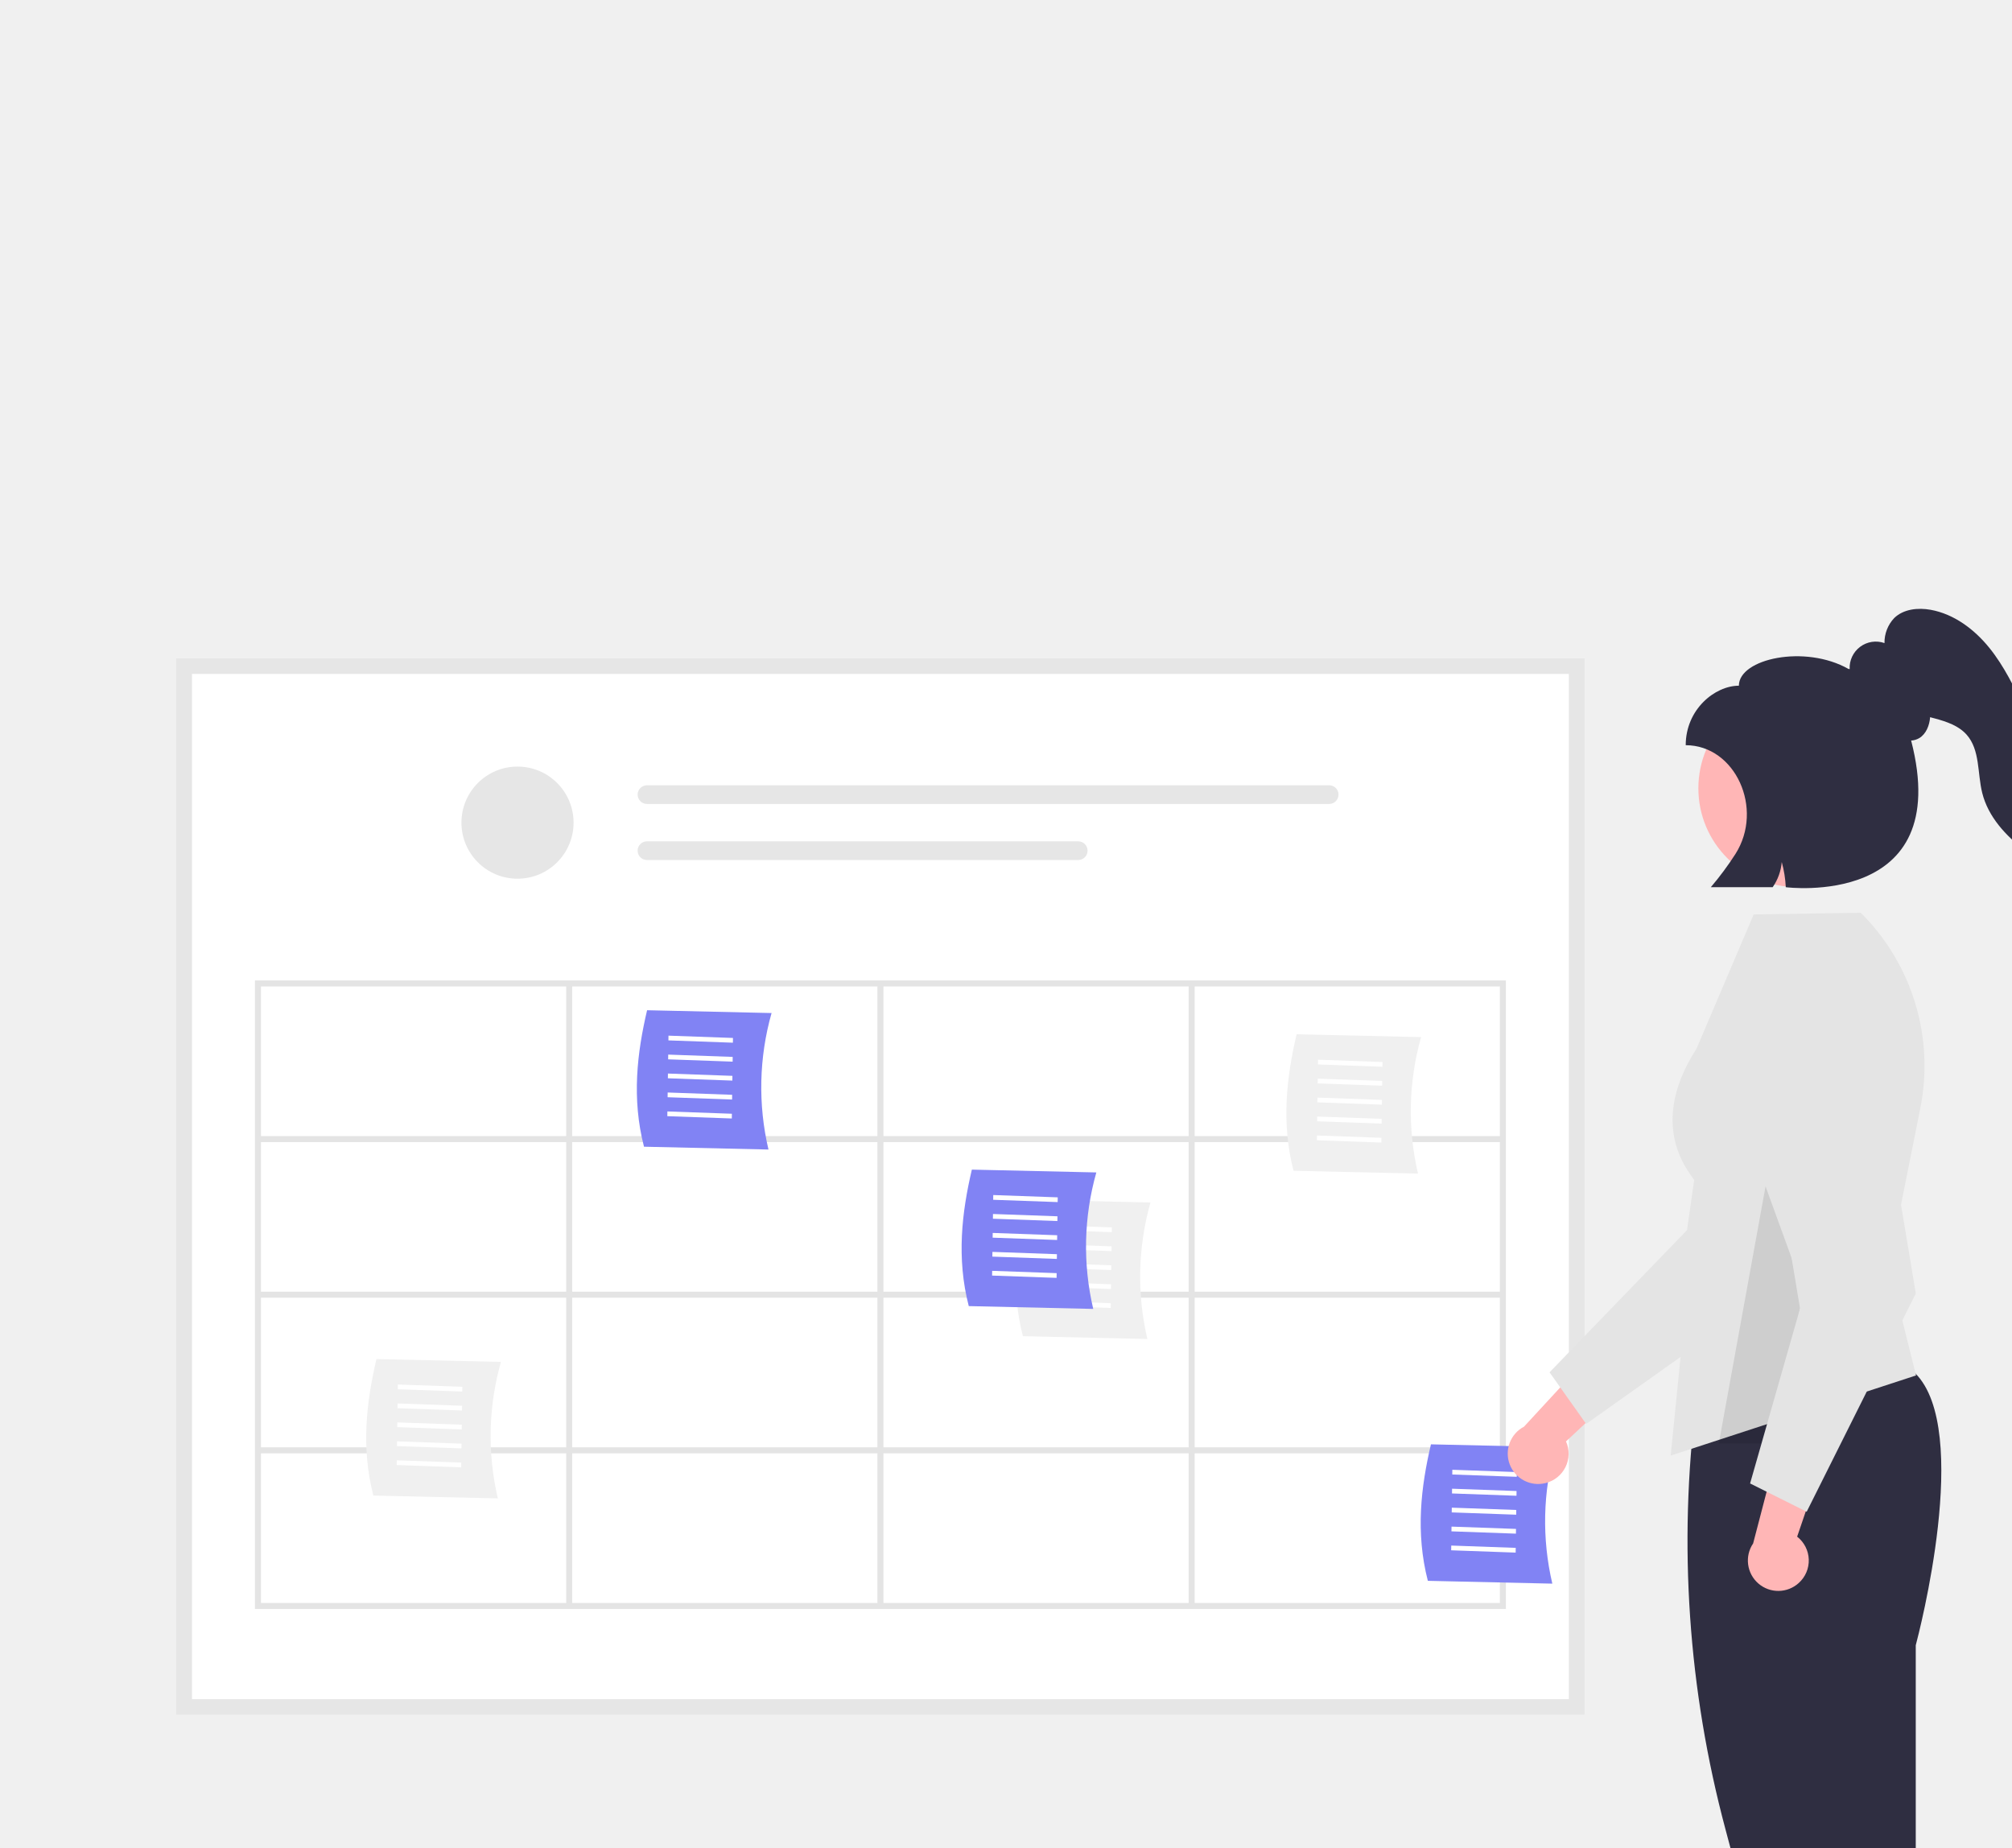
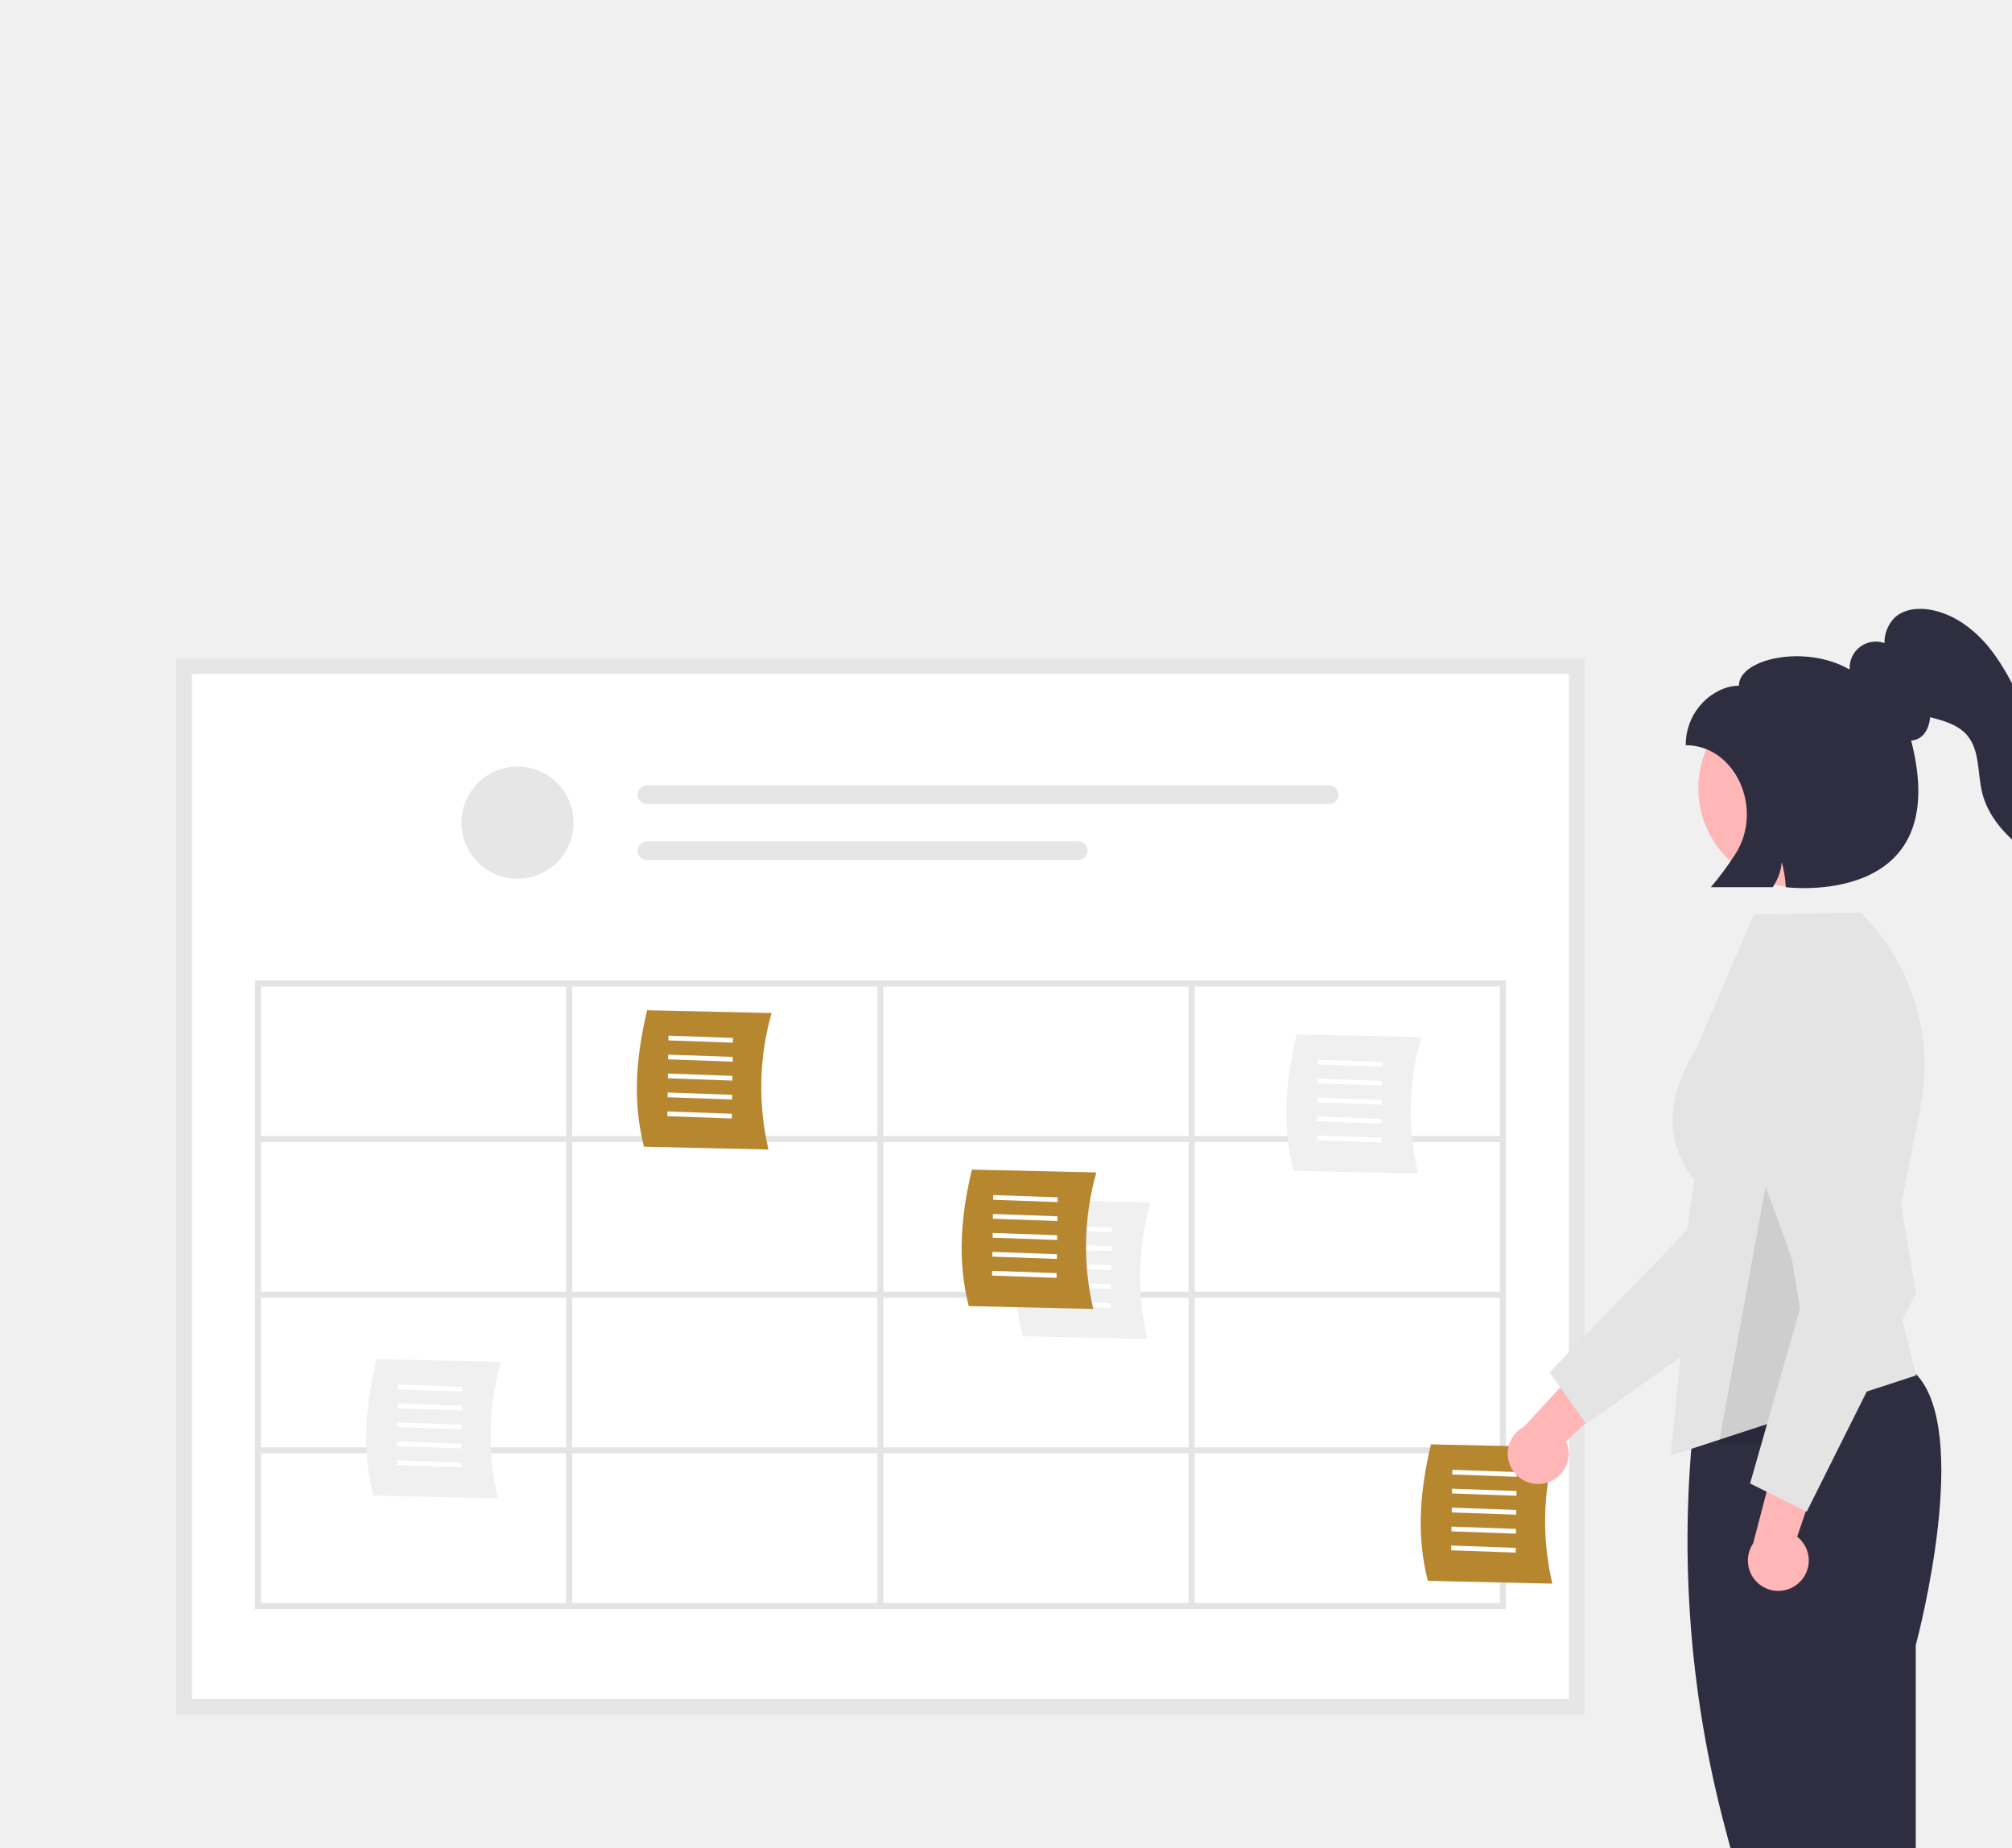
<svg xmlns="http://www.w3.org/2000/svg" data-name="Layer 1" width="669.083" height="614.273" viewBox="0 0 669.083 614.273" version="1.1" id="svg126">
  <defs id="defs130" />
  <path d="m 602.376,814.759 c -0.781,0.666 -1.587,1.316 -2.401,1.957 h -98.871 c -0.567,-0.642 -1.135,-1.291 -1.694,-1.957 a 109.348,109.348 0 0 1 -11.999,-17.641 c -8.117,-14.623 -10.914,-33.793 -10.914,-53.318 0,-1.193 0.008,-2.385 0.033,-3.578 0.091,-5.477 0.395,-10.963 0.847,-16.358 0.082,-0.938 0.165,-1.867 0.255,-2.796 0.732,-7.739 1.76,-15.272 2.928,-22.312 0.148,-0.896 0.296,-1.785 0.452,-2.665 a 365.995,365.995 0 0 1 9.557,-41.425 c 0,0 0.132,0.033 0.386,0.099 0.732,0.206 2.484,0.691 5.058,1.456 7.089,2.105 20.404,6.349 35.759,12.657 0.839,0.337 1.686,0.691 2.541,1.053 a 283.267,283.267 0 0 1 37.617,18.891 c 0.749,0.452 1.489,0.913 2.229,1.373 v 0.066 l -1.62,52.446 14.475,-43.662 q 4.429,3.368 8.463,6.982 c 0.74,0.658 1.48,1.332 2.196,2.031 a 81.027,81.027 0 0 1 15.461,19.286 c 21.654,39.04 12.567,67.743 -10.757,87.415 z" id="path2" style="fill:#f2f2f2" />
  <path d="m 588.436,816.716 h -2.632 c -0.017,-0.65 -0.041,-1.299 -0.082,-1.957 -1.061,-19.73 -9.523,-41.516 -21.046,-62.545 -0.411,-0.765 -0.83,-1.546 -1.275,-2.311 -5.593,-10.001 -11.827,-19.787 -18.266,-29.089 -0.494,-0.724 -1.004,-1.456 -1.514,-2.179 -8.57,-12.229 -17.419,-23.546 -25.413,-33.209 -0.559,-0.691 -1.135,-1.365 -1.702,-2.031 -11.851,-14.211 -21.63,-24.566 -25.553,-28.629 -0.584,-0.6 -1.036,-1.061 -1.348,-1.382 -0.288,-0.313 -0.461,-0.477 -0.494,-0.51 l 0.921,-0.921 0.008,-0.025 0.938,-0.921 c 0.033,0.041 0.6,0.584 1.603,1.628 0.847,0.864 2.007,2.072 3.43,3.586 4.967,5.264 13.183,14.22 22.691,25.577 0.551,0.658 1.118,1.341 1.686,2.023 6.489,7.838 13.521,16.72 20.487,26.268 q 2.627,3.602 5.099,7.147 c 0.518,0.724 1.028,1.447 1.521,2.171 q 10.449,15.075 18.25,28.999 l 1.299,2.327 c 13.258,24.179 20.396,45.595 21.318,64.026 0.033,0.658 0.058,1.308 0.074,1.957 z" id="path4" style="fill:#ffffff" />
  <path d="m 533.218,666.953 c -0.469,0.65 -0.946,1.291 -1.447,1.925 a 70.242,70.242 0 0 1 -13.068,12.92 c -0.716,0.526 -1.448,1.069 -2.196,1.595 a 72.04,72.04 0 0 1 -6.333,3.948 70.825,70.825 0 0 1 -29.163,8.751 c -0.329,0.033 -0.666,0.058 -0.995,0.074 -0.148,0.88 -0.288,1.76 -0.444,2.656 0.329,-0.016 0.658,-0.033 0.987,-0.066 a 73.306,73.306 0 0 0 30.898,-9.104 75.178,75.178 0 0 0 6.752,-4.227 c 0.74,-0.518 1.464,-1.061 2.179,-1.604 a 73.267,73.267 0 0 0 13.924,-13.891 c 0.477,-0.633 0.946,-1.275 1.406,-1.916 -0.855,-0.362 -1.686,-0.715 -2.5,-1.061 z" id="path6" style="fill:#ffffff" />
  <path d="m 572.826,686.962 c -0.288,0.625 -0.592,1.242 -0.897,1.859 a 70.842,70.842 0 0 1 -25.955,28.415 c -0.773,0.485 -1.554,0.954 -2.352,1.398 -0.239,0.14 -0.493,0.288 -0.732,0.419 a 71.278,71.278 0 0 1 -65.259,2.015 c -0.247,-0.115 -0.485,-0.23 -0.724,-0.345 -0.09,0.938 -0.173,1.875 -0.238,2.821 0.23,0.107 0.469,0.222 0.707,0.321 a 73.88,73.88 0 0 0 66.789,-2.5 c 0.329,-0.181 0.65,-0.362 0.971,-0.551 0.798,-0.461 1.587,-0.929 2.36,-1.406 a 73.401,73.401 0 0 0 26.663,-29.147 c 0.321,-0.617 0.625,-1.242 0.921,-1.875 -0.748,-0.477 -1.497,-0.954 -2.253,-1.423 z" id="path8" style="fill:#ffffff" />
  <path d="m 595.912,704.159 c -0.14,0.625 -0.28,1.25 -0.436,1.867 a 71.08,71.08 0 0 1 -29.73,42.379 c -0.765,0.518 -1.554,1.012 -2.344,1.497 -0.847,0.51 -1.694,1.02 -2.566,1.497 a 71.459,71.459 0 0 1 -84.307,-11.177 c -0.189,-0.173 -0.37,-0.354 -0.551,-0.535 0,1.225 -0.008,2.434 0.008,3.652 0.164,0.156 0.337,0.313 0.51,0.461 a 74.083,74.083 0 0 0 85.623,9.91 c 0.872,-0.477 1.727,-0.97 2.558,-1.497 0.806,-0.477 1.587,-0.971 2.368,-1.48 a 73.808,73.808 0 0 0 30.627,-42.675 c 0.156,-0.592 0.312,-1.184 0.452,-1.785 -0.715,-0.724 -1.464,-1.406 -2.212,-2.114 z" id="path10" style="fill:#ffffff" />
  <path d="M 526.958,570.236 H 58.603 V 218.847 h 468.356 z" id="path12" style="fill:#ffffff" />
  <circle cx="172.094" cy="273.542" r="18.643" id="circle14" style="fill:#e6e6e6" />
  <path d="m 215.151,261.113 a 3.107,3.107 0 0 0 0,6.214 h 226.859 a 3.107,3.107 0 0 0 0,-6.214 z" id="path16" style="fill:#e6e6e6" />
  <path d="m 215.151,279.756 a 3.107,3.107 0 1 0 -0.013,6.214 H 358.56 a 3.107,3.107 0 1 0 0,-6.214 z" id="path18" style="fill:#e6e6e6" />
  <path d="M 526.958,570.236 H 58.603 V 218.847 H 526.958 Z M 63.845,564.994 H 521.716 V 224.089 H 63.845 Z" id="path20" style="fill:#e6e6e6" />
  <path d="m 84.781,326.006 v 209 h 416 v -209 z m 414,51.75 h -101.5 v -49.75 h 101.5 z m -205,0 v -49.75 h 101.5 v 49.75 z m 101.5,2 v 49.75 h -101.5 v -49.75 z m -103.5,-2 h -101.5 v -49.75 h 101.5 z m 0,2 v 49.75 h -101.5 v -49.75 z m -103.5,49.75 h -101.5 v -49.75 h 101.5 z m 0,2 v 49.75 h -101.5 v -49.75 z m 2,0 h 101.5 v 49.75 h -101.5 z m 101.5,51.75 v 49.75 h -101.5 v -49.75 z m 2,0 h 101.5 v 49.75 h -101.5 z m 0,-2 v -49.75 h 101.5 v 49.75 z m 103.5,-49.75 h 101.5 v 49.75 h -101.5 z m 0,-2 v -49.75 h 101.5 v 49.75 z m -209,-101.5 v 49.75 h -101.5 v -49.75 z m -101.5,155.25 h 101.5 v 49.75 h -101.5 z m 310.5,49.75 v -49.75 h 101.5 v 49.75 z" id="path22" style="fill:#e4e4e4" />
-   <path d="m 255.552,382.234 -41.393,-0.937 c -4.14,-16.039 -2.276,-31.31 1.028,-45.382 l 41.393,0.937 a 90.629,90.629 0 0 0 -1.028,45.382 z" id="path24" style="fill:#8183f4" />
+   <path d="m 255.552,382.234 -41.393,-0.937 c -4.14,-16.039 -2.276,-31.31 1.028,-45.382 l 41.393,0.937 a 90.629,90.629 0 0 0 -1.028,45.382 z" id="path24" style="fill:#b78730" />
  <polygon points="185.12,144.262 163.676,143.496 163.698,141.921 185.143,142.687 " id="polygon26" style="fill:#ffffff" transform="translate(58.60285,202.4479)" />
  <polygon points="185.03,150.563 163.586,149.796 163.608,148.221 185.052,148.988 " id="polygon28" style="fill:#ffffff" transform="translate(58.60285,202.4479)" />
  <polygon points="184.94,156.863 163.495,156.096 163.518,154.521 184.962,155.288 " id="polygon30" style="fill:#ffffff" transform="translate(58.60285,202.4479)" />
  <polygon points="184.849,163.163 163.405,162.396 163.427,160.821 184.872,161.588 " id="polygon32" style="fill:#ffffff" transform="translate(58.60285,202.4479)" />
  <polygon points="184.759,169.463 163.315,168.696 163.337,167.121 184.782,167.888 " id="polygon34" style="fill:#ffffff" transform="translate(58.60285,202.4479)" />
  <path d="m 165.552,498.234 -41.393,-0.937 c -4.14,-16.039 -2.276,-31.31 1.028,-45.382 l 41.393,0.937 a 90.629,90.629 0 0 0 -1.028,45.382 z" id="path36" style="fill:#f0f0f0" />
  <polygon points="95.12,260.262 73.676,259.496 73.698,257.921 95.143,258.687 " id="polygon38" style="fill:#ffffff" transform="translate(58.60285,202.4479)" />
  <polygon points="95.03,266.563 73.586,265.796 73.608,264.221 95.052,264.988 " id="polygon40" style="fill:#ffffff" transform="translate(58.60285,202.4479)" />
  <polygon points="94.94,272.863 73.495,272.096 73.518,270.521 94.962,271.288 " id="polygon42" style="fill:#ffffff" transform="translate(58.60285,202.4479)" />
  <polygon points="94.849,279.163 73.405,278.396 73.427,276.821 94.872,277.588 " id="polygon44" style="fill:#ffffff" transform="translate(58.60285,202.4479)" />
  <polygon points="94.759,285.463 73.315,284.696 73.337,283.121 94.782,283.888 " id="polygon46" style="fill:#ffffff" transform="translate(58.60285,202.4479)" />
  <path d="m 381.552,445.234 -41.393,-0.937 c -4.14,-16.039 -2.276,-31.31 1.028,-45.382 l 41.393,0.937 a 90.629,90.629 0 0 0 -1.028,45.382 z" id="path48" style="fill:#f0f0f0" />
  <polygon points="311.12,207.262 289.676,206.496 289.698,204.921 311.143,205.687 " id="polygon50" style="fill:#ffffff" transform="translate(58.60285,202.4479)" />
  <polygon points="311.03,213.563 289.586,212.796 289.608,211.221 311.052,211.988 " id="polygon52" style="fill:#ffffff" transform="translate(58.60285,202.4479)" />
  <polygon points="310.94,219.863 289.495,219.096 289.518,217.521 310.962,218.288 " id="polygon54" style="fill:#ffffff" transform="translate(58.60285,202.4479)" />
  <polygon points="310.849,226.163 289.405,225.396 289.427,223.821 310.872,224.588 " id="polygon56" style="fill:#ffffff" transform="translate(58.60285,202.4479)" />
  <polygon points="310.759,232.463 289.315,231.696 289.337,230.121 310.782,230.888 " id="polygon58" style="fill:#ffffff" transform="translate(58.60285,202.4479)" />
-   <path d="m 363.552,435.234 -41.393,-0.937 c -4.14,-16.039 -2.276,-31.31 1.028,-45.382 l 41.393,0.937 a 90.629,90.629 0 0 0 -1.028,45.382 z" id="path60" style="fill:#8183f4" />
+   <path d="m 363.552,435.234 -41.393,-0.937 c -4.14,-16.039 -2.276,-31.31 1.028,-45.382 l 41.393,0.937 a 90.629,90.629 0 0 0 -1.028,45.382 z" id="path60" style="fill:#b78730" />
  <polygon points="293.12,197.262 271.676,196.496 271.698,194.921 293.143,195.687 " id="polygon62" style="fill:#ffffff" transform="translate(58.60285,202.4479)" />
  <polygon points="293.03,203.563 271.586,202.796 271.608,201.221 293.052,201.988 " id="polygon64" style="fill:#ffffff" transform="translate(58.60285,202.4479)" />
  <polygon points="292.94,209.863 271.495,209.096 271.518,207.521 292.962,208.288 " id="polygon66" style="fill:#ffffff" transform="translate(58.60285,202.4479)" />
  <polygon points="292.849,216.163 271.405,215.396 271.427,213.821 292.872,214.588 " id="polygon68" style="fill:#ffffff" transform="translate(58.60285,202.4479)" />
  <polygon points="292.759,222.463 271.315,221.696 271.337,220.121 292.782,220.888 " id="polygon70" style="fill:#ffffff" transform="translate(58.60285,202.4479)" />
-   <path d="M 516.218,526.583 474.826,525.646 c -4.14,-16.039 -2.276,-31.31 1.028,-45.382 l 41.393,0.937 a 90.629,90.629 0 0 0 -1.027,45.382 z" id="path72" style="fill:#8183f4" />
+   <path d="M 516.218,526.583 474.826,525.646 c -4.14,-16.039 -2.276,-31.31 1.028,-45.382 l 41.393,0.937 a 90.629,90.629 0 0 0 -1.027,45.382 z" id="path72" style="fill:#b78730" />
  <polygon points="445.786,288.612 424.342,287.845 424.365,286.27 445.809,287.037 " id="polygon74" style="fill:#ffffff" transform="translate(58.60285,202.4479)" />
  <polygon points="445.696,294.912 424.252,294.145 424.274,292.57 445.719,293.337 " id="polygon76" style="fill:#ffffff" transform="translate(58.60285,202.4479)" />
  <polygon points="445.606,301.212 424.161,300.446 424.184,298.871 445.628,299.637 " id="polygon78" style="fill:#ffffff" transform="translate(58.60285,202.4479)" />
  <polygon points="445.515,307.512 424.071,306.746 424.094,305.171 445.538,305.937 " id="polygon80" style="fill:#ffffff" transform="translate(58.60285,202.4479)" />
  <polygon points="445.425,313.813 423.981,313.046 424.003,311.471 445.448,312.238 " id="polygon82" style="fill:#ffffff" transform="translate(58.60285,202.4479)" />
  <path d="m 471.552,390.234 -41.393,-0.937 c -4.14,-16.039 -2.276,-31.31 1.028,-45.382 l 41.393,0.937 a 90.629,90.629 0 0 0 -1.028,45.382 z" id="path84" style="fill:#f0f0f0" />
  <polygon points="401.12,152.262 379.676,151.496 379.698,149.921 401.143,150.687 " id="polygon86" style="fill:#ffffff" transform="translate(58.60285,202.4479)" />
  <polygon points="401.03,158.563 379.586,157.796 379.608,156.221 401.052,156.988 " id="polygon88" style="fill:#ffffff" transform="translate(58.60285,202.4479)" />
  <polygon points="400.94,164.863 379.495,164.096 379.518,162.521 400.962,163.288 " id="polygon90" style="fill:#ffffff" transform="translate(58.60285,202.4479)" />
  <polygon points="400.849,171.163 379.405,170.396 379.427,168.821 400.872,169.588 " id="polygon92" style="fill:#ffffff" transform="translate(58.60285,202.4479)" />
  <polygon points="400.759,177.463 379.315,176.696 379.337,175.121 400.782,175.888 " id="polygon94" style="fill:#ffffff" transform="translate(58.60285,202.4479)" />
  <path d="m 513.986,493.138 a 10.056,10.056 0 0 0 6.786,-13.846 l 26.099,-24.409 -18.056,-4.339 -22.016,23.845 a 10.11,10.11 0 0 0 7.186,18.75 z" id="path96" style="fill:#ffb6b6" />
  <path d="m 527.469,473.476 -12.172,-17.161 45.718,-47.287 10.616,-74.536 a 25.353,25.353 0 0 1 33.196,-20.45 v 0 a 25.38,25.38 0 0 1 15.927,32.122 l -27.085,80.358 z" id="path98" style="fill:#e4e4e4" />
  <polygon points="554.711,536.5 554.708,588.617 541.196,588.616 534.768,536.499 " id="polygon100" style="fill:#ffb6b6" transform="translate(58.60285,202.4479)" />
  <path d="m 620.58,816.72 h -9.588 l -1.711,-9.052 -4.383,9.052 h -25.429 a 5.716,5.716 0 0 1 -3.248,-10.42 l 20.307,-14.025 v -9.151 l 21.359,1.275 z" id="path102" style="fill:#2f2e41" />
  <polygon points="613.16,529.088 638.069,574.867 626.2,581.325 595.643,538.619 " id="polygon104" style="fill:#ffb6b6" transform="translate(58.60285,202.4479)" />
  <path d="m 715.319,796.376 -8.422,4.583 -5.83,-7.133 0.477,10.046 -22.336,12.154 a 5.716,5.716 0 0 1 -7.834,-7.6 l 11.134,-22.025 -4.374,-8.038 19.371,-9.089 z" id="path106" style="fill:#2f2e41" />
  <path d="m 619.003,772.506 h -27.924 v -99.435 l -17.287,-64.826 a 371.106,371.106 0 0 1 -9.709,-142.301 l 0.024,-0.195 0.15,-0.126 c 0.444,-0.373 44.689,-36.957 72.675,-8.971 18.864,18.864 1.138,86.696 0.146,90.419 V 664.006 Z" id="path108" style="fill:#2f2e41" />
  <path d="m 555.58,484.006 9,-90 c -1.169,-2.454 -18,-18 -0.402,-45.333 l 19.008,-44.618 35.597,-0.553 0.15,0.15 a 71.703,71.703 0 0 1 19.648,64.894 l -10.489,52.447 9.088,36.354 z" id="path110" style="fill:#e4e4e4" />
  <polygon points="575.202,437.728 543.742,471.137 601.106,551.824 623.111,536.179 " id="polygon112" style="fill:#2f2e41" transform="translate(58.60285,202.4479)" />
  <circle cx="597.659" cy="262.116" r="32.87" id="circle114" style="fill:#ffb6b6" />
  <polygon points="512.977,277.558 521.159,232.558 530.977,178.558 539.977,232.558 530.977,277.558 " id="polygon116" style="opacity:0.1" transform="translate(58.60285,202.4479)" />
  <path d="m 598.166,526.371 a 10.056,10.056 0 0 0 -0.532,-15.41 l 11.532,-33.823 -17.972,4.673 -8.196,31.402 a 10.11,10.11 0 0 0 15.168,13.158 z" id="path118" style="fill:#ffb6b6" />
  <path d="m 600.803,502.677 -18.818,-9.409 18.069,-63.243 -25.729,-70.755 a 25.353,25.353 0 0 1 19.658,-33.671 v 0 a 25.38,25.38 0 0 1 29.175,20.84 l 13.941,83.646 z" id="path120" style="fill:#e4e4e4" />
  <path d="m 859.8,815.526 a 1.187,1.187 0 0 1 -1.19,1.19 h -647.29 a 1.19,1.19 0 1 1 0,-2.38 h 647.29 a 1.193,1.193 0 0 1 1.19,1.19 z" id="path122" style="fill:#cacaca" />
  <path d="m 725.497,260.509 c -4.147,6.732 -12.931,9.7 -20.722,8.352 -7.791,-1.348 -14.561,-6.377 -19.562,-12.501 -5,-6.125 -8.459,-13.335 -11.863,-20.471 -3.404,-7.137 -6.847,-14.352 -11.822,-20.497 -4.975,-6.145 -11.71,-11.213 -19.49,-12.624 -4.234,-0.768 -9.03,-0.261 -12.119,2.734 a 11.802,11.802 0 0 0 -3.238,8.331 8.703,8.703 0 0 0 -11.582,8.637 c -0.115,-0.002 -0.229,-0.01 -0.344,-0.01 -14.496,-8.242 -36.499,-3.454 -36.499,5.546 -7.954,0 -17.676,7.855 -17.676,19.784 v 6e-5 c 16.448,0 26.128,21.075 16.526,36.186 a 103.288,103.288 0 0 1 -8.18,11.031 h 20.569 a 17.137,17.137 0 0 0 3.018,-8.371 38.504,38.504 0 0 1 1.346,8.371 c 0,0 56.185,7.24 41.683,-48.763 a 5.868,5.868 0 0 0 2.718,-0.824 c 2.19,-1.32 3.382,-4.111 3.591,-6.943 q 0.813,0.217 1.621,0.434 c 3.866,1.044 7.881,2.396 10.534,5.394 4.484,5.068 3.541,12.761 5.169,19.329 1.964,7.921 7.838,14.328 14.364,19.228 7.011,5.265 15.201,9.265 23.93,10.096 8.729,0.83 18.017,-1.824 24.065,-8.172 6.048,-6.348 8.154,-16.575 3.963,-24.276 z" id="path124" style="fill:#2f2e41" />
</svg>
